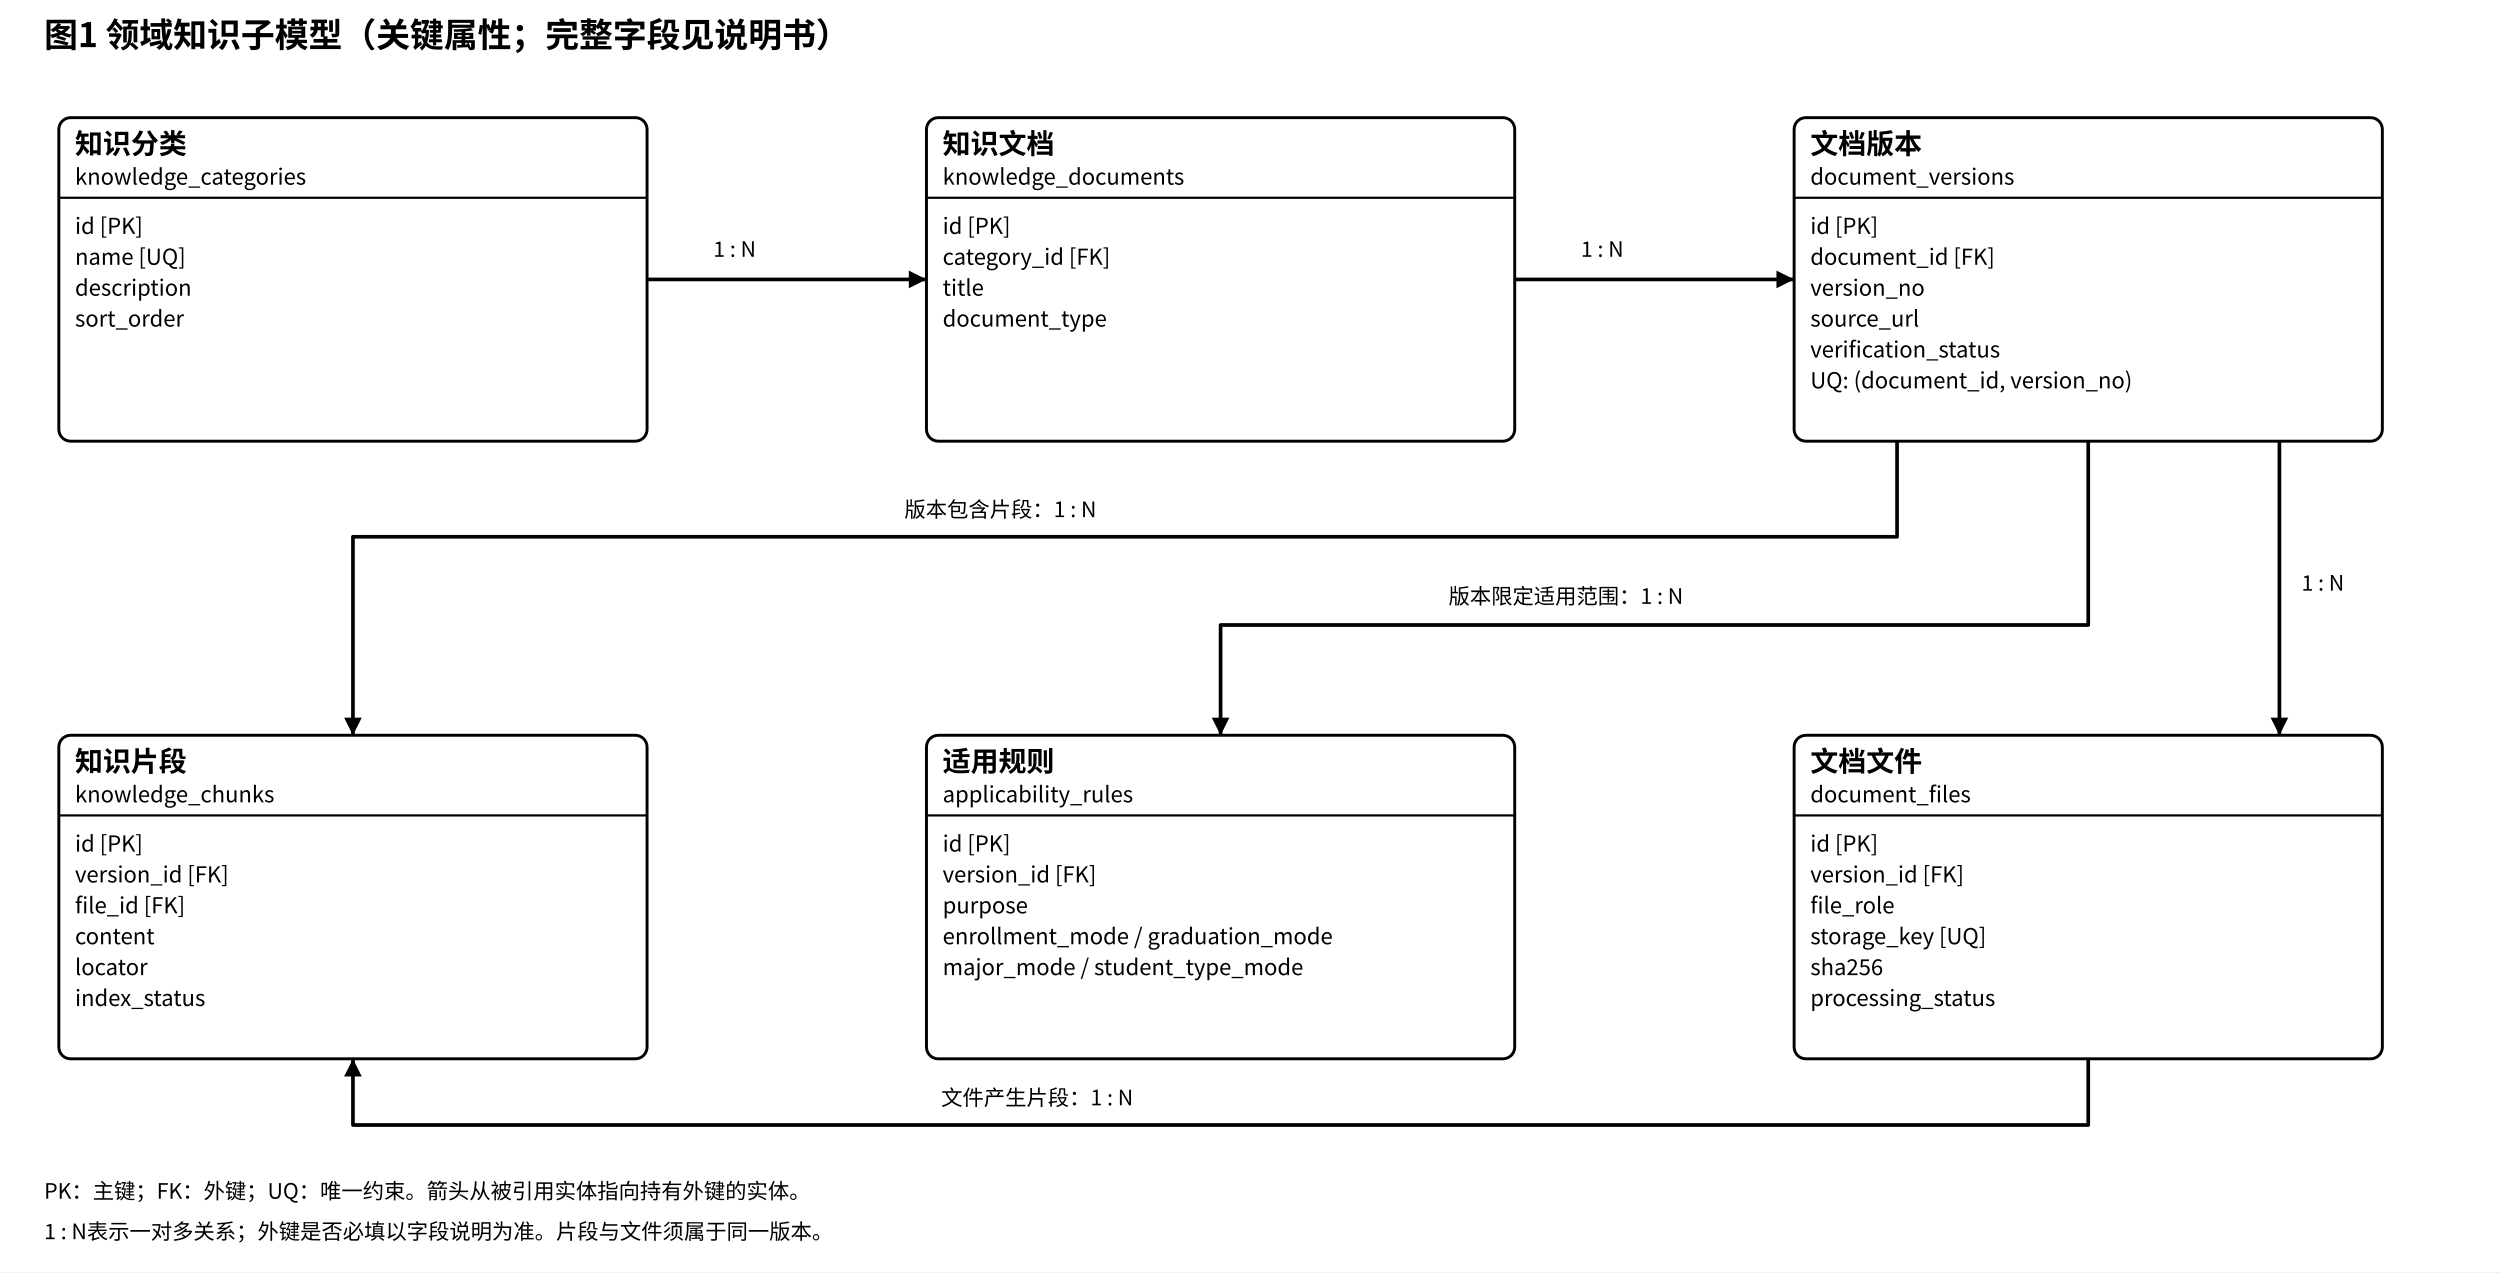
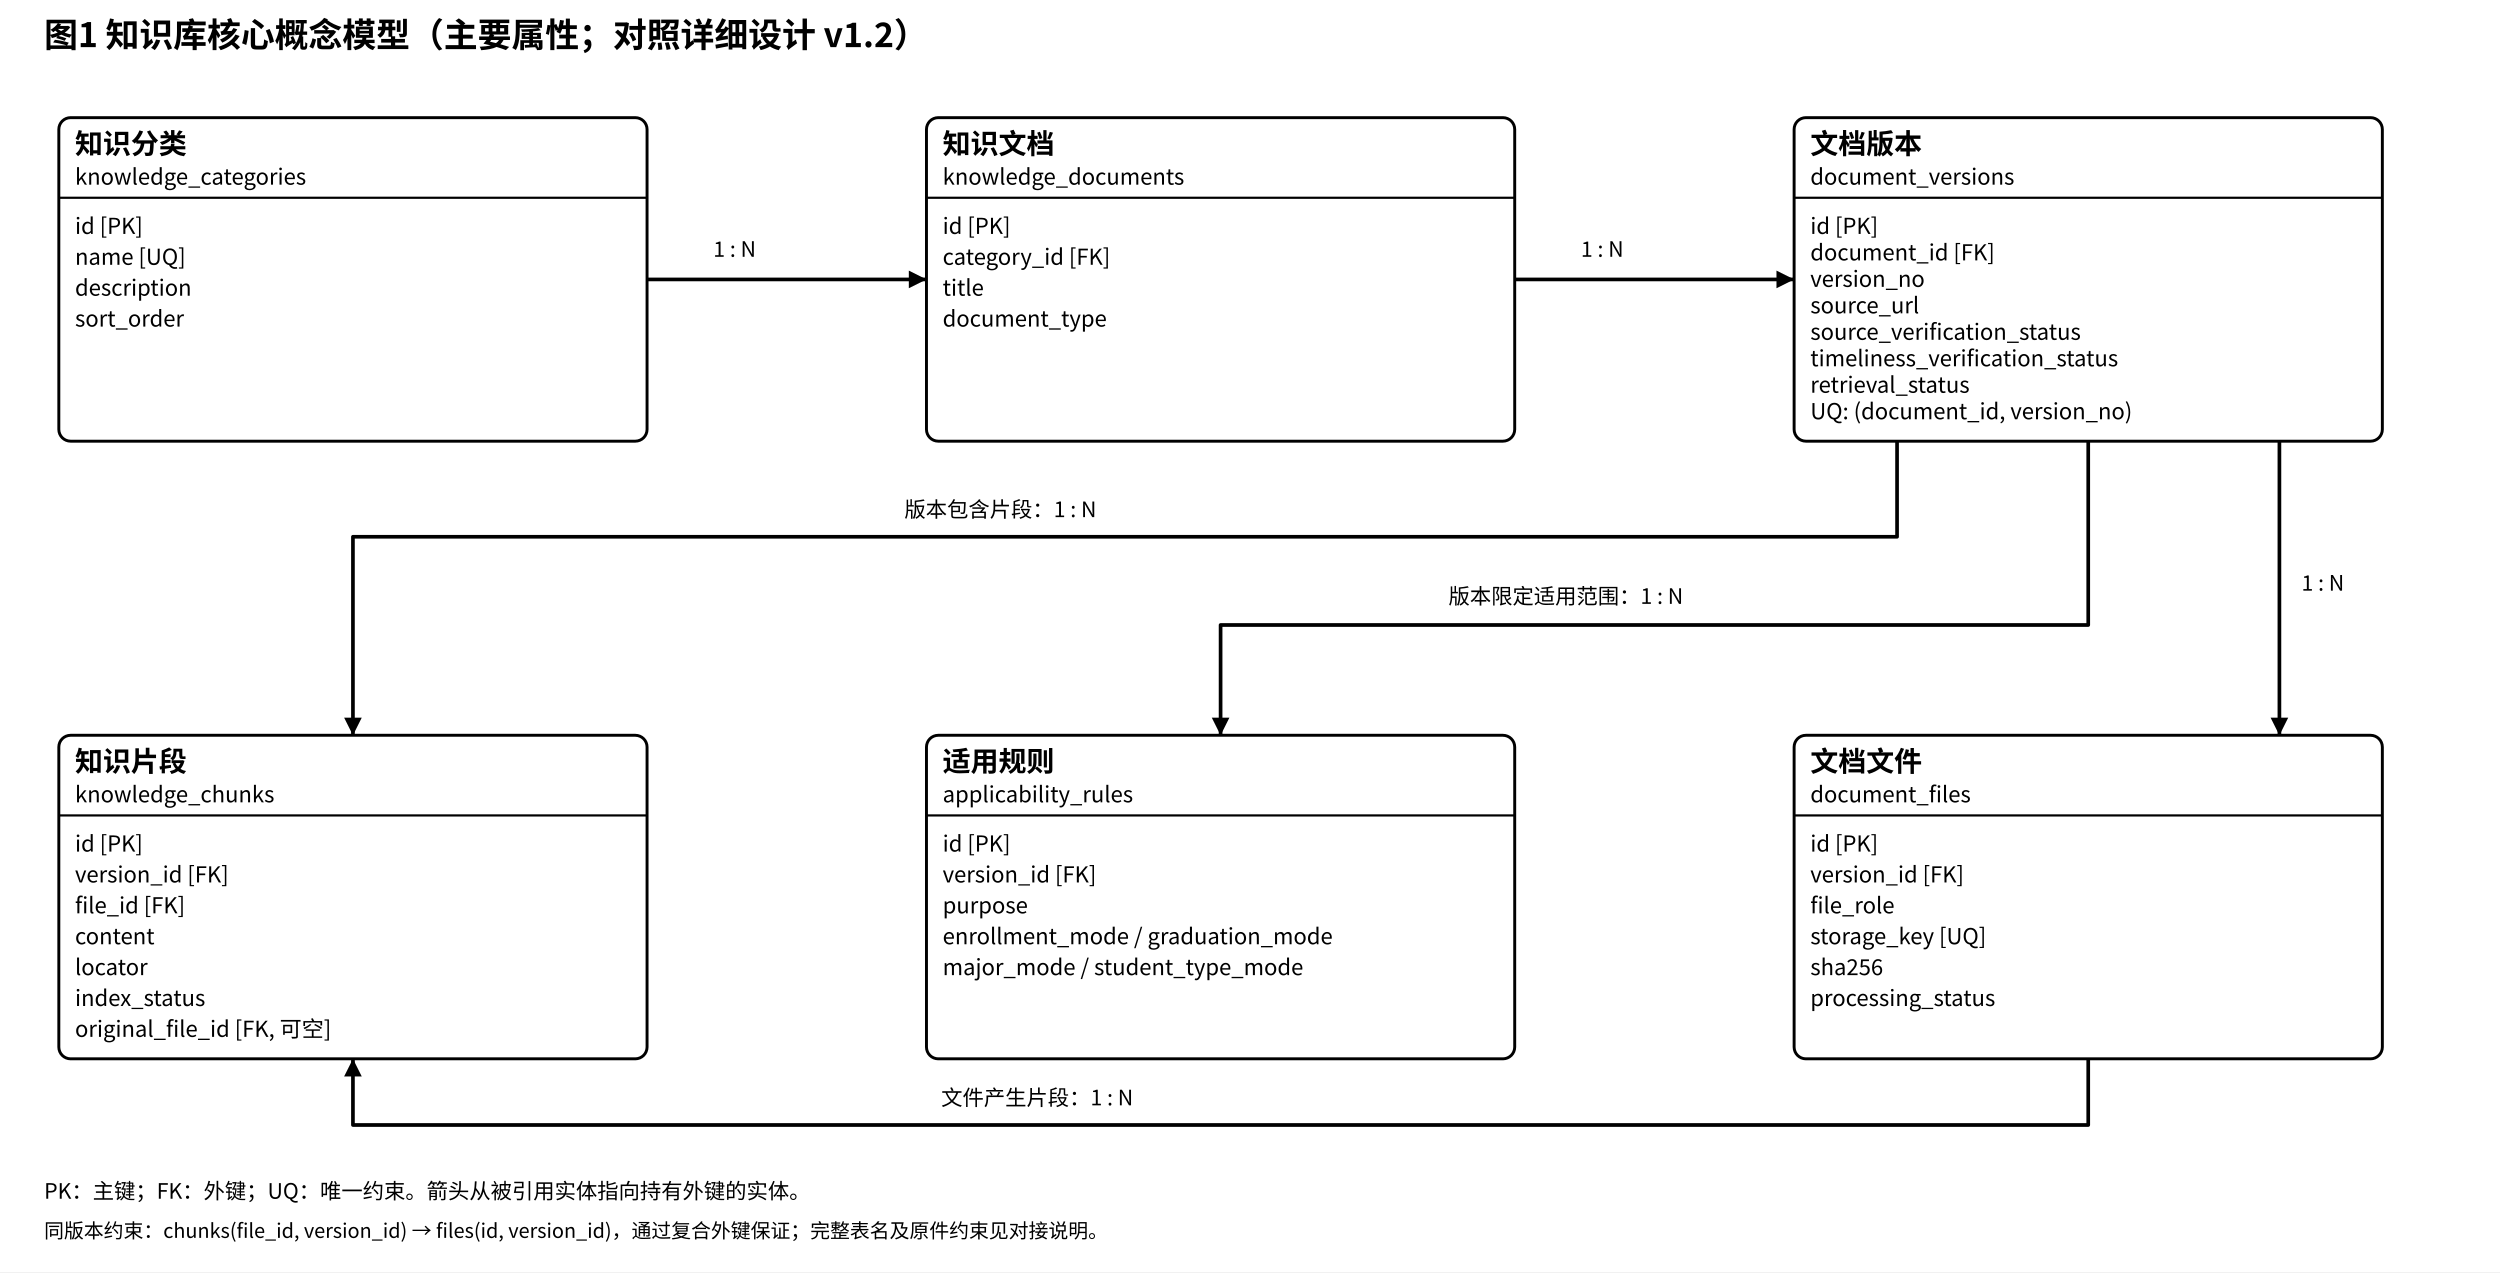
<svg xmlns="http://www.w3.org/2000/svg" width="3400" height="1730" viewBox="0 0 3400 1730">
  <rect width="100%" height="100%" fill="white" />
-   <text x="60" y="24" dominant-baseline="text-before-edge" font-family="Microsoft YaHei, Noto Sans CJK SC, sans-serif" font-size="46" font-weight="700">图1  领域知识子模型（关键属性；完整字段见说明书）</text>
+   <text x="60" y="24" dominant-baseline="text-before-edge" font-family="Microsoft YaHei, Noto Sans CJK SC, sans-serif" font-size="46" font-weight="700">图1  知识库核心概念模型（主要属性；对照详细设计 v1.2）</text>
  <rect x="80" y="160" width="800" height="440" rx="16" fill="white" stroke="black" stroke-width="4" />
  <text x="102" y="176" dominant-baseline="text-before-edge" font-family="Microsoft YaHei, Noto Sans CJK SC, sans-serif" font-size="38" font-weight="700">知识分类</text>
  <text x="102" y="225" dominant-baseline="text-before-edge" font-family="Microsoft YaHei, Noto Sans CJK SC, sans-serif" font-size="30" font-weight="400">knowledge_categories</text>
  <polyline points="80,269 880,269" fill="none" stroke="black" stroke-width="3" stroke-linejoin="round" />
  <text x="102" y="292" dominant-baseline="text-before-edge" font-family="Microsoft YaHei, Noto Sans CJK SC, sans-serif" font-size="30" font-weight="400">id [PK]</text>
  <text x="102" y="334" dominant-baseline="text-before-edge" font-family="Microsoft YaHei, Noto Sans CJK SC, sans-serif" font-size="30" font-weight="400">name [UQ]</text>
  <text x="102" y="376" dominant-baseline="text-before-edge" font-family="Microsoft YaHei, Noto Sans CJK SC, sans-serif" font-size="30" font-weight="400">description</text>
  <text x="102" y="418" dominant-baseline="text-before-edge" font-family="Microsoft YaHei, Noto Sans CJK SC, sans-serif" font-size="30" font-weight="400">sort_order</text>
  <rect x="1260" y="160" width="800" height="440" rx="16" fill="white" stroke="black" stroke-width="4" />
  <text x="1282" y="176" dominant-baseline="text-before-edge" font-family="Microsoft YaHei, Noto Sans CJK SC, sans-serif" font-size="38" font-weight="700">知识文档</text>
  <text x="1282" y="225" dominant-baseline="text-before-edge" font-family="Microsoft YaHei, Noto Sans CJK SC, sans-serif" font-size="30" font-weight="400">knowledge_documents</text>
  <polyline points="1260,269 2060,269" fill="none" stroke="black" stroke-width="3" stroke-linejoin="round" />
  <text x="1282" y="292" dominant-baseline="text-before-edge" font-family="Microsoft YaHei, Noto Sans CJK SC, sans-serif" font-size="30" font-weight="400">id [PK]</text>
  <text x="1282" y="334" dominant-baseline="text-before-edge" font-family="Microsoft YaHei, Noto Sans CJK SC, sans-serif" font-size="30" font-weight="400">category_id [FK]</text>
  <text x="1282" y="376" dominant-baseline="text-before-edge" font-family="Microsoft YaHei, Noto Sans CJK SC, sans-serif" font-size="30" font-weight="400">title</text>
  <text x="1282" y="418" dominant-baseline="text-before-edge" font-family="Microsoft YaHei, Noto Sans CJK SC, sans-serif" font-size="30" font-weight="400">document_type</text>
  <rect x="2440" y="160" width="800" height="440" rx="16" fill="white" stroke="black" stroke-width="4" />
  <text x="2462" y="176" dominant-baseline="text-before-edge" font-family="Microsoft YaHei, Noto Sans CJK SC, sans-serif" font-size="38" font-weight="700">文档版本</text>
  <text x="2462" y="225" dominant-baseline="text-before-edge" font-family="Microsoft YaHei, Noto Sans CJK SC, sans-serif" font-size="30" font-weight="400">document_versions</text>
  <polyline points="2440,269 3240,269" fill="none" stroke="black" stroke-width="3" stroke-linejoin="round" />
-   <text x="2462" y="292" dominant-baseline="text-before-edge" font-family="Microsoft YaHei, Noto Sans CJK SC, sans-serif" font-size="30" font-weight="400">id [PK]</text>
-   <text x="2462" y="334" dominant-baseline="text-before-edge" font-family="Microsoft YaHei, Noto Sans CJK SC, sans-serif" font-size="30" font-weight="400">document_id [FK]</text>
-   <text x="2462" y="376" dominant-baseline="text-before-edge" font-family="Microsoft YaHei, Noto Sans CJK SC, sans-serif" font-size="30" font-weight="400">version_no</text>
-   <text x="2462" y="418" dominant-baseline="text-before-edge" font-family="Microsoft YaHei, Noto Sans CJK SC, sans-serif" font-size="30" font-weight="400">source_url</text>
-   <text x="2462" y="460" dominant-baseline="text-before-edge" font-family="Microsoft YaHei, Noto Sans CJK SC, sans-serif" font-size="30" font-weight="400">verification_status</text>
-   <text x="2462" y="502" dominant-baseline="text-before-edge" font-family="Microsoft YaHei, Noto Sans CJK SC, sans-serif" font-size="30" font-weight="400">UQ: (document_id, version_no)</text>
  <rect x="80" y="1000" width="800" height="440" rx="16" fill="white" stroke="black" stroke-width="4" />
  <text x="102" y="1016" dominant-baseline="text-before-edge" font-family="Microsoft YaHei, Noto Sans CJK SC, sans-serif" font-size="38" font-weight="700">知识片段</text>
  <text x="102" y="1065" dominant-baseline="text-before-edge" font-family="Microsoft YaHei, Noto Sans CJK SC, sans-serif" font-size="30" font-weight="400">knowledge_chunks</text>
  <polyline points="80,1109 880,1109" fill="none" stroke="black" stroke-width="3" stroke-linejoin="round" />
  <text x="102" y="1132" dominant-baseline="text-before-edge" font-family="Microsoft YaHei, Noto Sans CJK SC, sans-serif" font-size="30" font-weight="400">id [PK]</text>
  <text x="102" y="1174" dominant-baseline="text-before-edge" font-family="Microsoft YaHei, Noto Sans CJK SC, sans-serif" font-size="30" font-weight="400">version_id [FK]</text>
  <text x="102" y="1216" dominant-baseline="text-before-edge" font-family="Microsoft YaHei, Noto Sans CJK SC, sans-serif" font-size="30" font-weight="400">file_id [FK]</text>
  <text x="102" y="1258" dominant-baseline="text-before-edge" font-family="Microsoft YaHei, Noto Sans CJK SC, sans-serif" font-size="30" font-weight="400">content</text>
  <text x="102" y="1300" dominant-baseline="text-before-edge" font-family="Microsoft YaHei, Noto Sans CJK SC, sans-serif" font-size="30" font-weight="400">locator</text>
  <text x="102" y="1342" dominant-baseline="text-before-edge" font-family="Microsoft YaHei, Noto Sans CJK SC, sans-serif" font-size="30" font-weight="400">index_status</text>
  <rect x="1260" y="1000" width="800" height="440" rx="16" fill="white" stroke="black" stroke-width="4" />
  <text x="1282" y="1016" dominant-baseline="text-before-edge" font-family="Microsoft YaHei, Noto Sans CJK SC, sans-serif" font-size="38" font-weight="700">适用规则</text>
  <text x="1282" y="1065" dominant-baseline="text-before-edge" font-family="Microsoft YaHei, Noto Sans CJK SC, sans-serif" font-size="30" font-weight="400">applicability_rules</text>
  <polyline points="1260,1109 2060,1109" fill="none" stroke="black" stroke-width="3" stroke-linejoin="round" />
  <text x="1282" y="1132" dominant-baseline="text-before-edge" font-family="Microsoft YaHei, Noto Sans CJK SC, sans-serif" font-size="30" font-weight="400">id [PK]</text>
  <text x="1282" y="1174" dominant-baseline="text-before-edge" font-family="Microsoft YaHei, Noto Sans CJK SC, sans-serif" font-size="30" font-weight="400">version_id [FK]</text>
  <text x="1282" y="1216" dominant-baseline="text-before-edge" font-family="Microsoft YaHei, Noto Sans CJK SC, sans-serif" font-size="30" font-weight="400">purpose</text>
  <text x="1282" y="1258" dominant-baseline="text-before-edge" font-family="Microsoft YaHei, Noto Sans CJK SC, sans-serif" font-size="30" font-weight="400">enrollment_mode / graduation_mode</text>
  <text x="1282" y="1300" dominant-baseline="text-before-edge" font-family="Microsoft YaHei, Noto Sans CJK SC, sans-serif" font-size="30" font-weight="400">major_mode / student_type_mode</text>
  <rect x="2440" y="1000" width="800" height="440" rx="16" fill="white" stroke="black" stroke-width="4" />
  <text x="2462" y="1016" dominant-baseline="text-before-edge" font-family="Microsoft YaHei, Noto Sans CJK SC, sans-serif" font-size="38" font-weight="700">文档文件</text>
  <text x="2462" y="1065" dominant-baseline="text-before-edge" font-family="Microsoft YaHei, Noto Sans CJK SC, sans-serif" font-size="30" font-weight="400">document_files</text>
  <polyline points="2440,1109 3240,1109" fill="none" stroke="black" stroke-width="3" stroke-linejoin="round" />
  <text x="2462" y="1132" dominant-baseline="text-before-edge" font-family="Microsoft YaHei, Noto Sans CJK SC, sans-serif" font-size="30" font-weight="400">id [PK]</text>
  <text x="2462" y="1174" dominant-baseline="text-before-edge" font-family="Microsoft YaHei, Noto Sans CJK SC, sans-serif" font-size="30" font-weight="400">version_id [FK]</text>
  <text x="2462" y="1216" dominant-baseline="text-before-edge" font-family="Microsoft YaHei, Noto Sans CJK SC, sans-serif" font-size="30" font-weight="400">file_role</text>
  <text x="2462" y="1258" dominant-baseline="text-before-edge" font-family="Microsoft YaHei, Noto Sans CJK SC, sans-serif" font-size="30" font-weight="400">storage_key [UQ]</text>
  <text x="2462" y="1300" dominant-baseline="text-before-edge" font-family="Microsoft YaHei, Noto Sans CJK SC, sans-serif" font-size="30" font-weight="400">sha256</text>
  <text x="2462" y="1342" dominant-baseline="text-before-edge" font-family="Microsoft YaHei, Noto Sans CJK SC, sans-serif" font-size="30" font-weight="400">processing_status</text>
  <polyline points="880,380 1260,380" fill="none" stroke="black" stroke-width="5" stroke-linejoin="round" />
  <polygon points="1260,380 1236,368 1236,392" fill="black" />
  <text x="970" y="324" dominant-baseline="text-before-edge" font-family="Microsoft YaHei, Noto Sans CJK SC, sans-serif" font-size="29" font-weight="400">1 : N</text>
  <polyline points="2060,380 2440,380" fill="none" stroke="black" stroke-width="5" stroke-linejoin="round" />
  <polygon points="2440,380 2416,368 2416,392" fill="black" />
  <text x="2150" y="324" dominant-baseline="text-before-edge" font-family="Microsoft YaHei, Noto Sans CJK SC, sans-serif" font-size="29" font-weight="400">1 : N</text>
  <polyline points="2580,600 2580,730 480,730 480,1000" fill="none" stroke="black" stroke-width="5" stroke-linejoin="round" />
  <polygon points="480,1000 468,976 492,976" fill="black" />
  <text x="1230" y="678" dominant-baseline="text-before-edge" font-family="Microsoft YaHei, Noto Sans CJK SC, sans-serif" font-size="29" font-weight="400">版本包含片段：1 : N</text>
  <polyline points="2840,600 2840,850 1660,850 1660,1000" fill="none" stroke="black" stroke-width="5" stroke-linejoin="round" />
  <polygon points="1660,1000 1648,976 1672,976" fill="black" />
  <text x="1970" y="796" dominant-baseline="text-before-edge" font-family="Microsoft YaHei, Noto Sans CJK SC, sans-serif" font-size="29" font-weight="400">版本限定适用范围：1 : N</text>
  <polyline points="3100,600 3100,1000" fill="none" stroke="black" stroke-width="5" stroke-linejoin="round" />
  <polygon points="3100,1000 3088,976 3112,976" fill="black" />
  <text x="3130" y="778" dominant-baseline="text-before-edge" font-family="Microsoft YaHei, Noto Sans CJK SC, sans-serif" font-size="29" font-weight="400">1 : N</text>
  <polyline points="2840,1440 2840,1530 480,1530 480,1440" fill="none" stroke="black" stroke-width="5" stroke-linejoin="round" />
  <polygon points="480,1440 468,1464 492,1464" fill="black" />
  <text x="1280" y="1478" dominant-baseline="text-before-edge" font-family="Microsoft YaHei, Noto Sans CJK SC, sans-serif" font-size="29" font-weight="400">文件产生片段：1 : N</text>
  <text x="60" y="1605" dominant-baseline="text-before-edge" font-family="Microsoft YaHei, Noto Sans CJK SC, sans-serif" font-size="29" font-weight="400">PK：主键；FK：外键；UQ：唯一约束。箭头从被引用实体指向持有外键的实体。</text>
-   <text x="60" y="1660" dominant-baseline="text-before-edge" font-family="Microsoft YaHei, Noto Sans CJK SC, sans-serif" font-size="29" font-weight="400">1 : N表示一对多关系；外键是否必填以字段说明为准。片段与文件须属于同一版本。</text>
+   <text x="60" y="1660" dominant-baseline="text-before-edge" font-family="Microsoft YaHei, Noto Sans CJK SC, sans-serif" font-size="27" font-weight="400">同版本约束：chunks(file_id, version_id) → files(id, version_id)，通过复合外键保证；完整表名及原件约束见对接说明。</text>
+   <text x="2462" y="292" dominant-baseline="text-before-edge" font-family="Microsoft YaHei, Noto Sans CJK SC, sans-serif" font-size="30" font-weight="400">id [PK]</text>
+   <text x="2462" y="328" dominant-baseline="text-before-edge" font-family="Microsoft YaHei, Noto Sans CJK SC, sans-serif" font-size="30" font-weight="400">document_id [FK]</text>
+   <text x="2462" y="364" dominant-baseline="text-before-edge" font-family="Microsoft YaHei, Noto Sans CJK SC, sans-serif" font-size="30" font-weight="400">version_no</text>
+   <text x="2462" y="400" dominant-baseline="text-before-edge" font-family="Microsoft YaHei, Noto Sans CJK SC, sans-serif" font-size="30" font-weight="400">source_url</text>
+   <text x="2462" y="436" dominant-baseline="text-before-edge" font-family="Microsoft YaHei, Noto Sans CJK SC, sans-serif" font-size="30" font-weight="400">source_verification_status</text>
+   <text x="2462" y="472" dominant-baseline="text-before-edge" font-family="Microsoft YaHei, Noto Sans CJK SC, sans-serif" font-size="30" font-weight="400">timeliness_verification_status</text>
+   <text x="2462" y="508" dominant-baseline="text-before-edge" font-family="Microsoft YaHei, Noto Sans CJK SC, sans-serif" font-size="30" font-weight="400">retrieval_status</text>
+   <text x="2462" y="544" dominant-baseline="text-before-edge" font-family="Microsoft YaHei, Noto Sans CJK SC, sans-serif" font-size="30" font-weight="400">UQ: (document_id, version_no)</text>
+   <text x="102" y="1384" dominant-baseline="text-before-edge" font-family="Microsoft YaHei, Noto Sans CJK SC, sans-serif" font-size="30" font-weight="400">original_file_id [FK, 可空]</text>
</svg>
